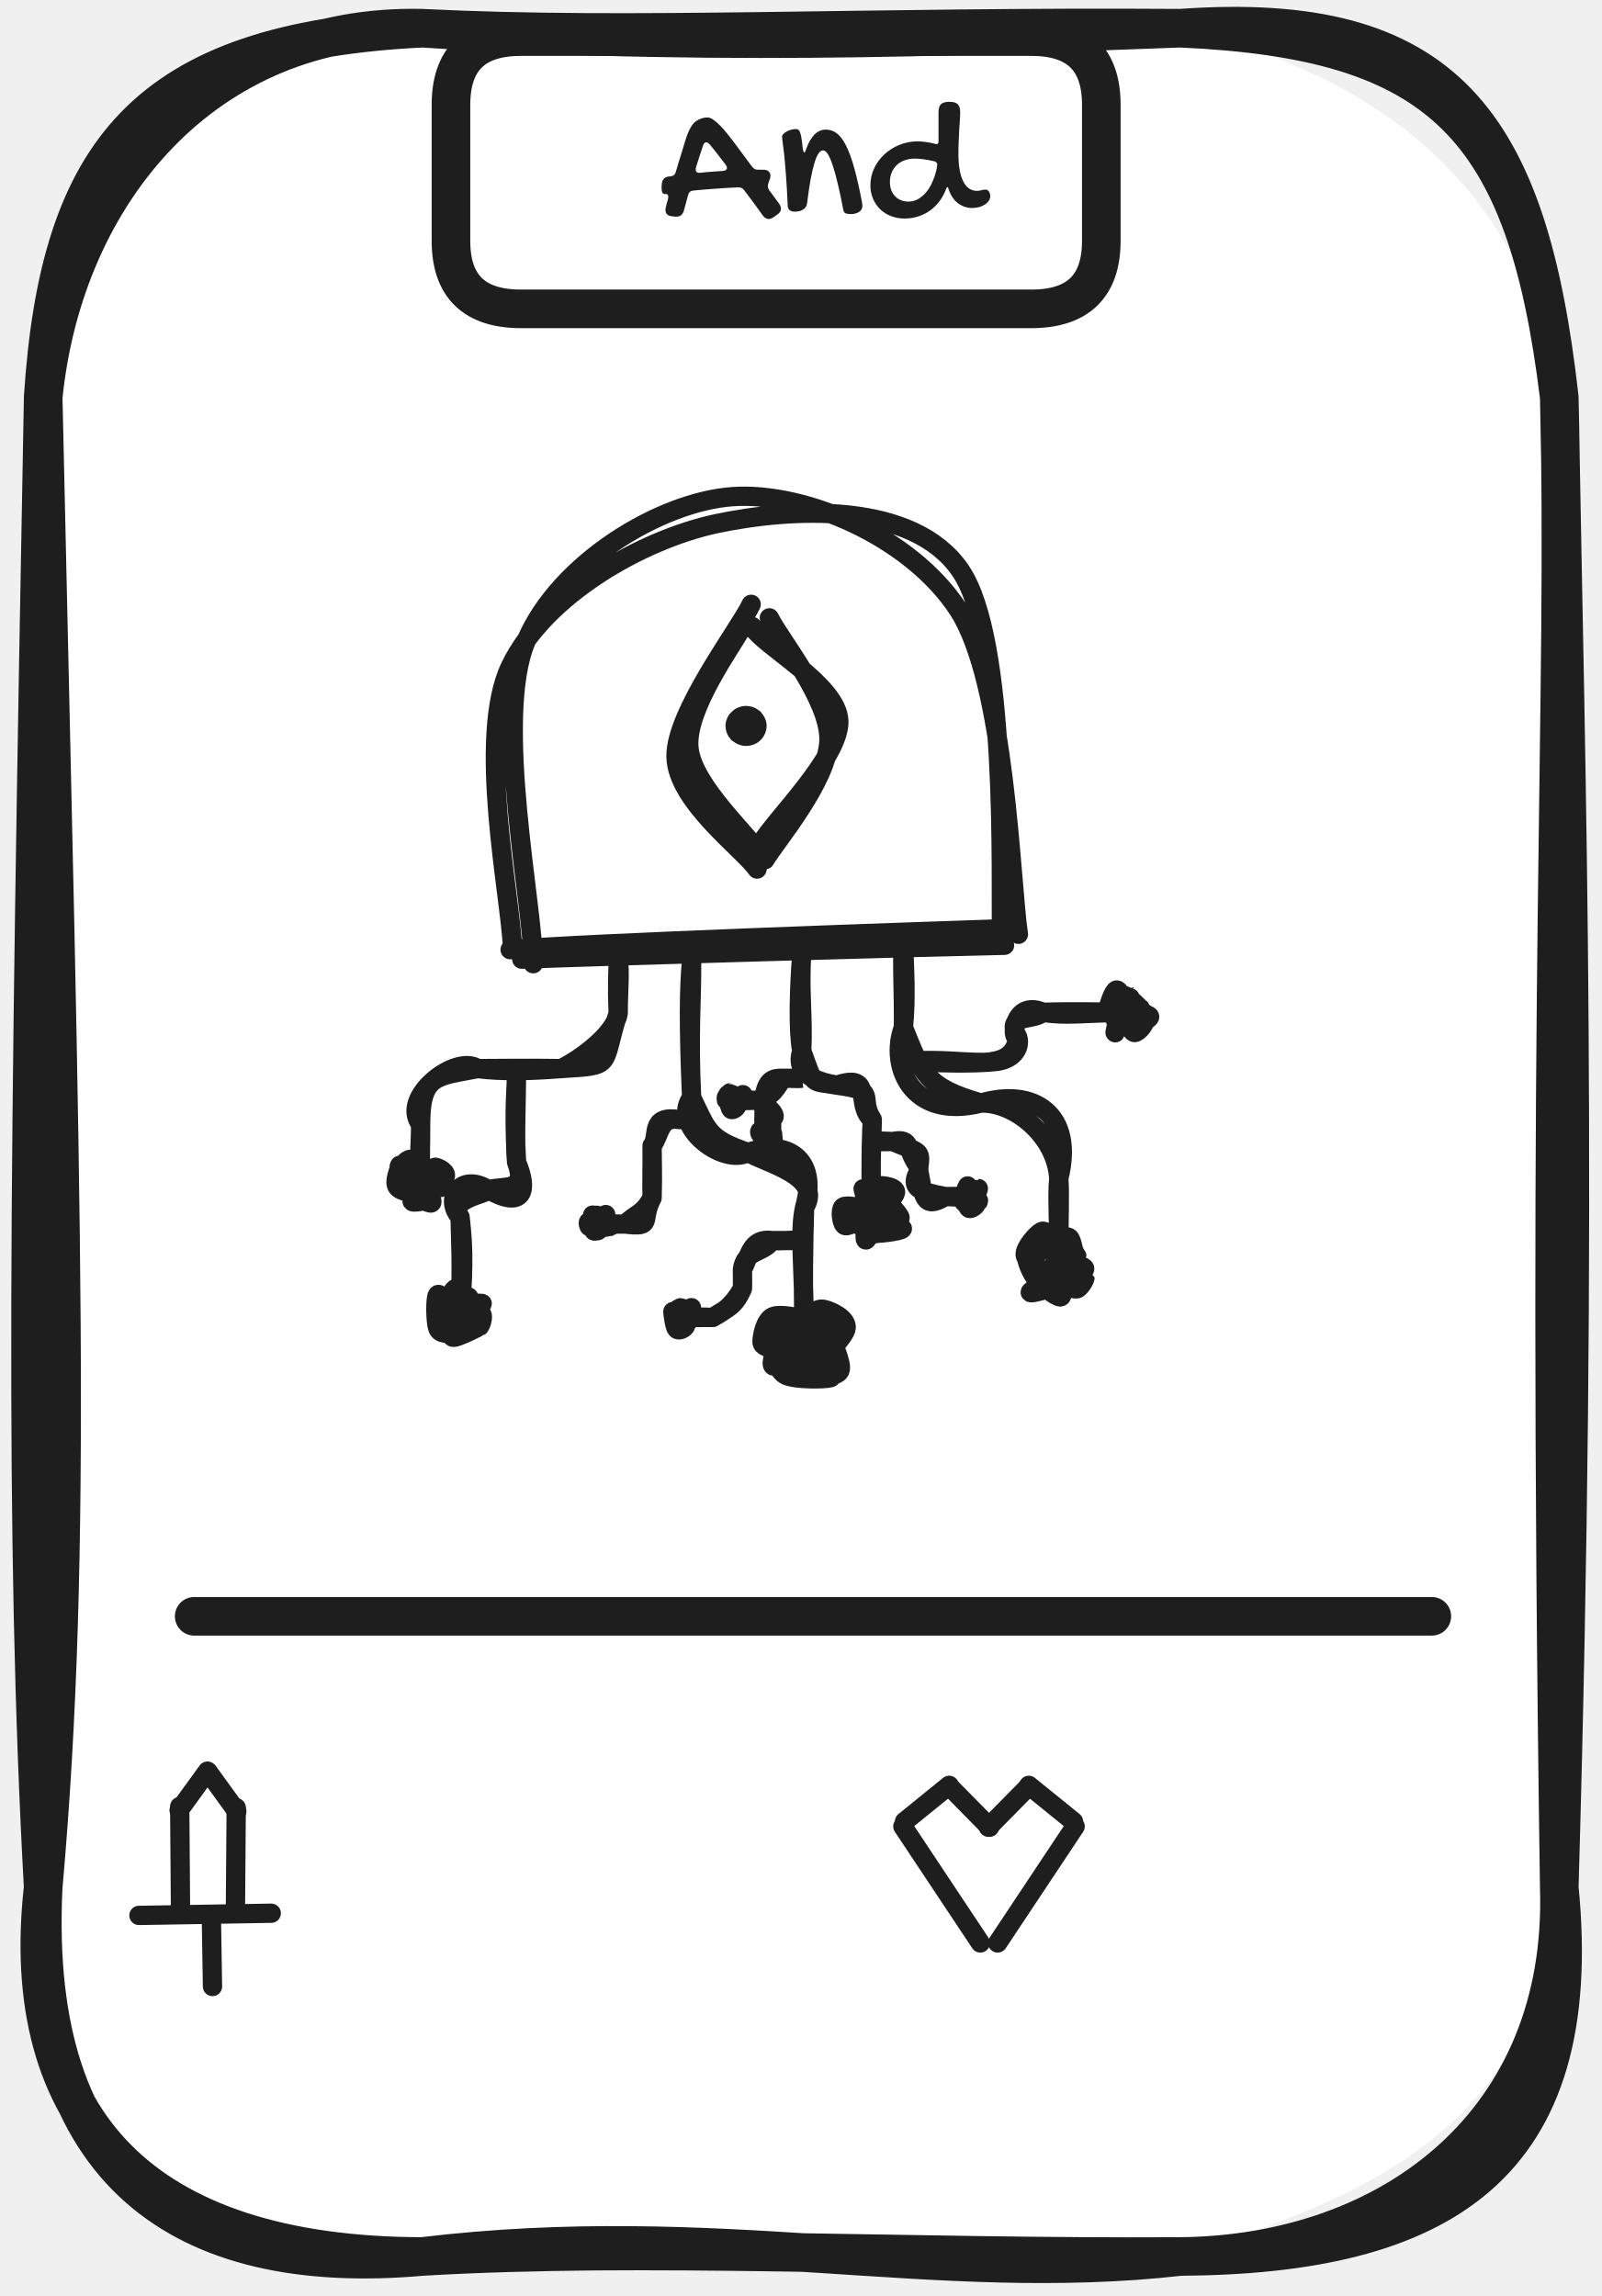
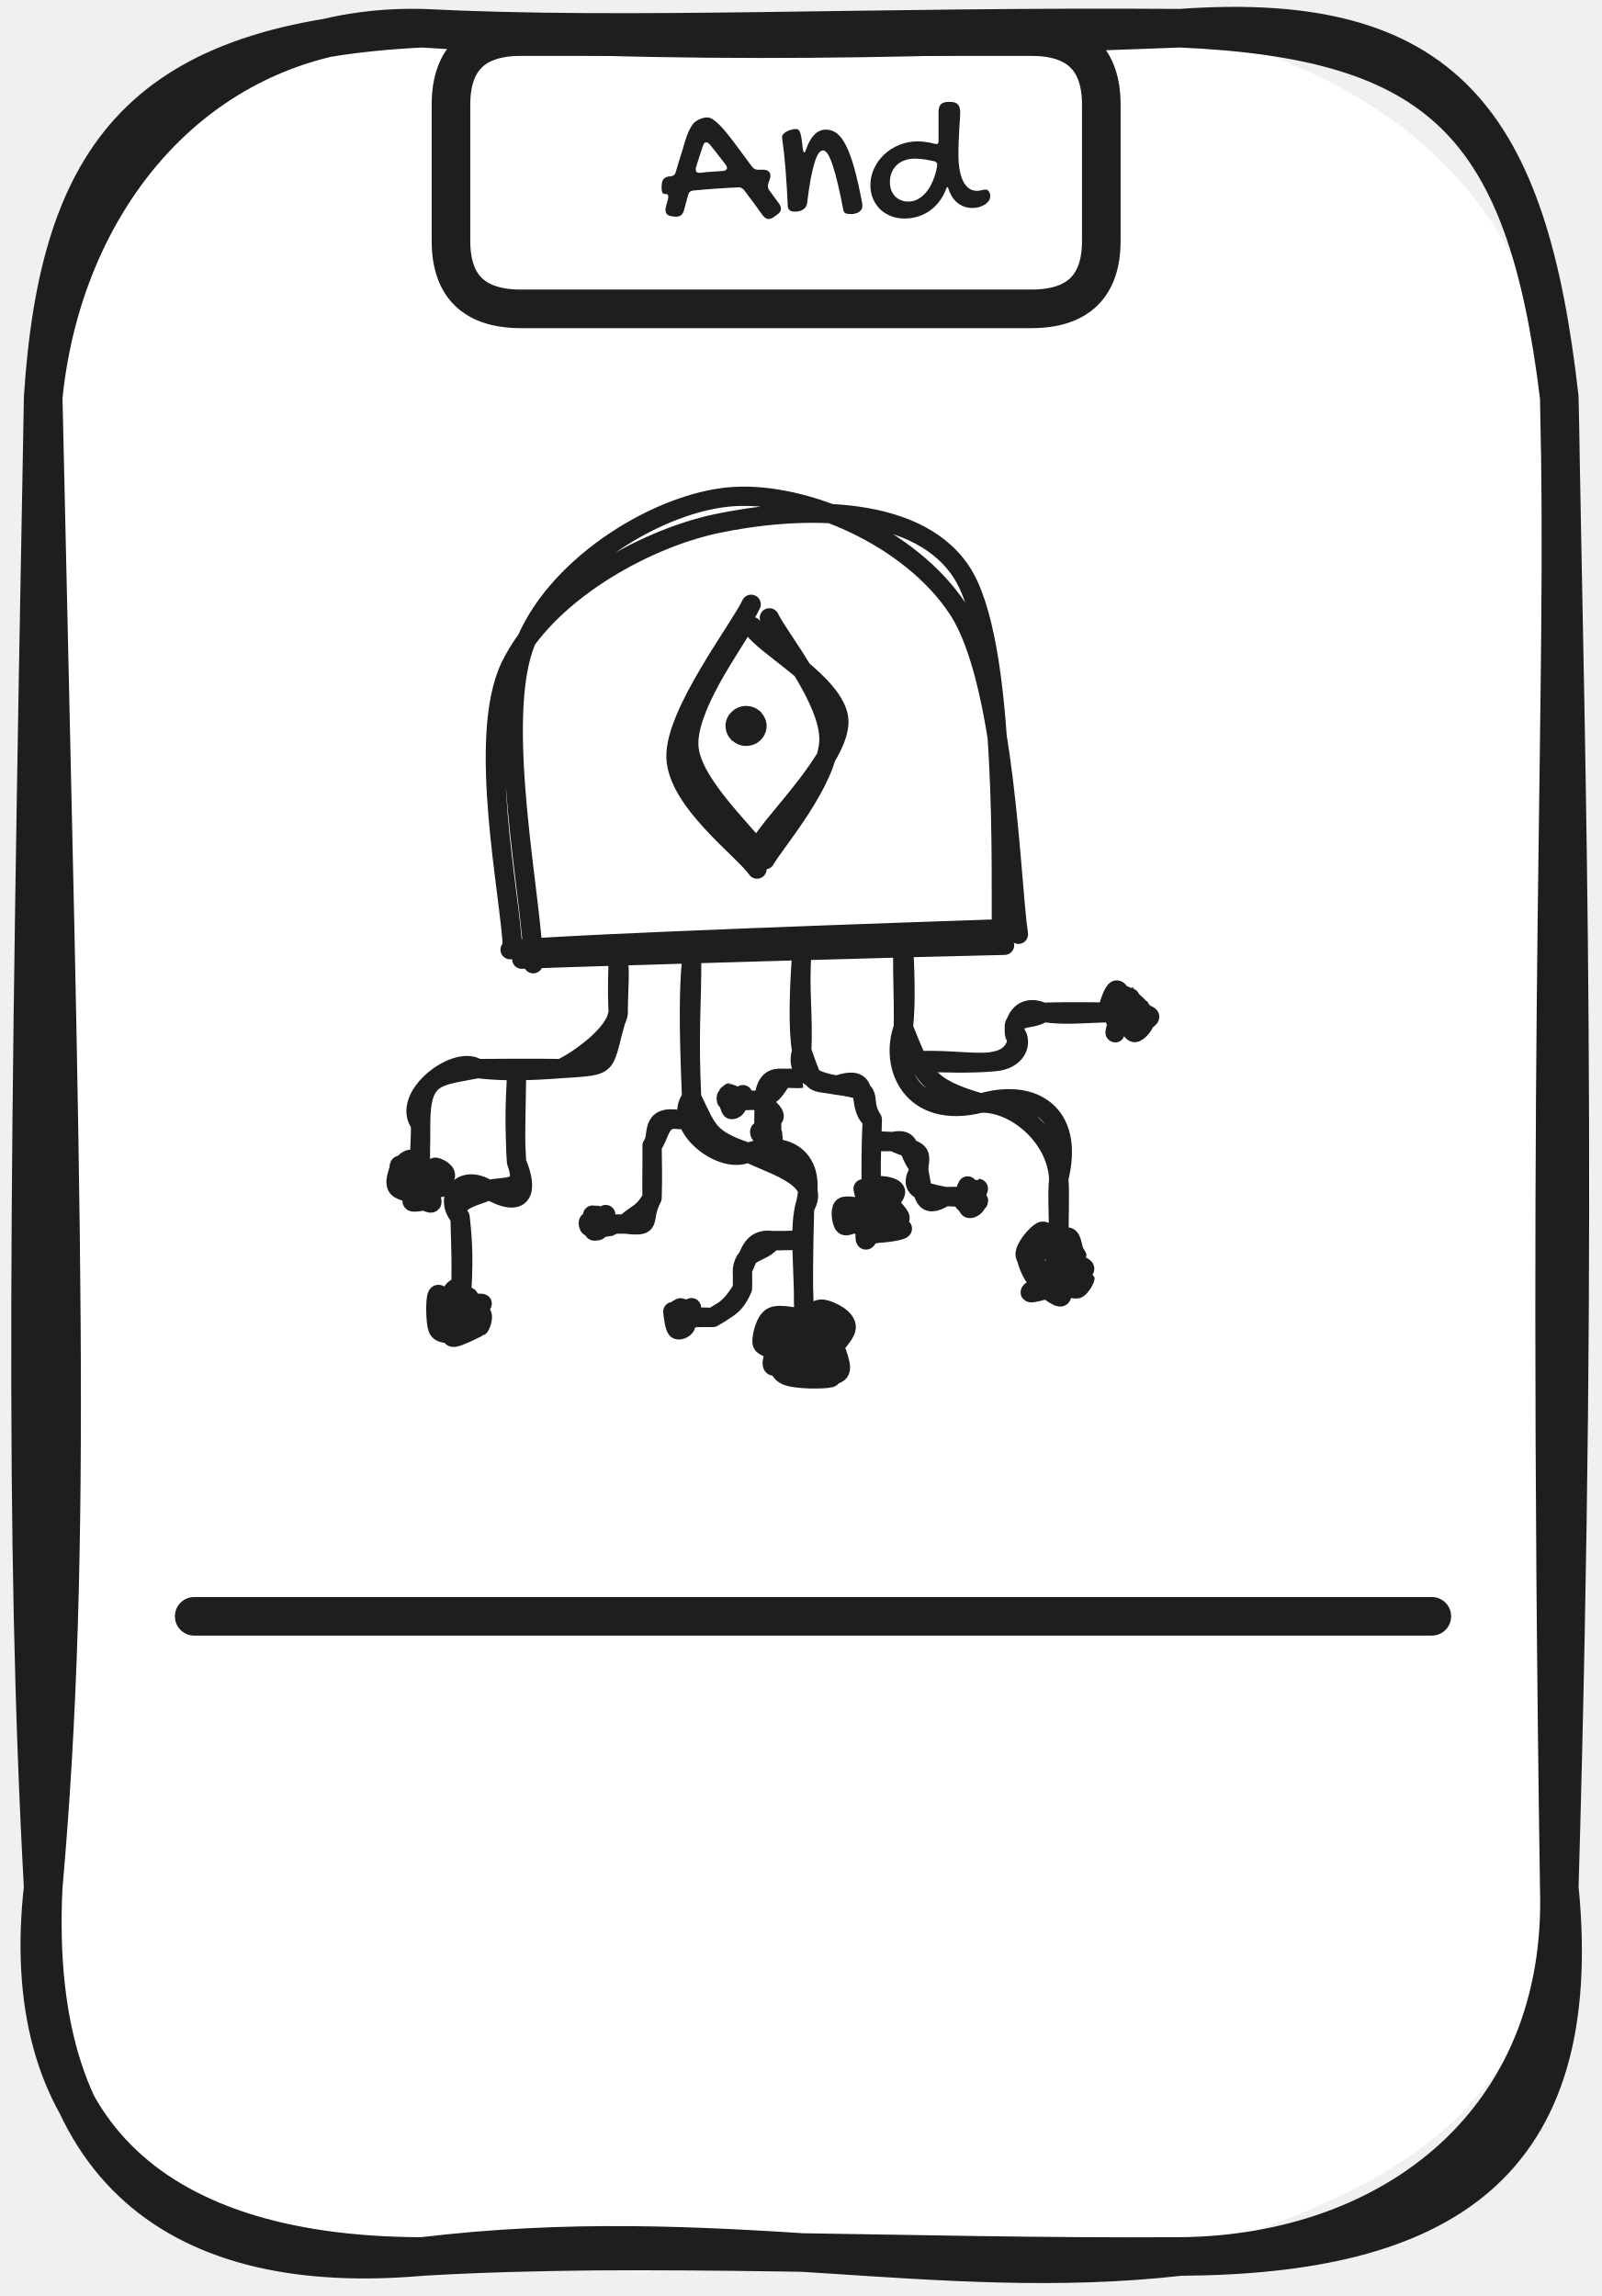
<svg xmlns="http://www.w3.org/2000/svg" width="83" height="119" viewBox="0 0 83 119" fill="none">
  <path d="M21.879 1.462C36.619 -1.341 44.864 4.938 61.16 1.462C72.866 4.265 79.147 10.838 80.8 20.592C83.241 49.334 82.55 79.772 80.8 97.822C79.527 110.314 71.184 113.695 61.16 116.952C48.539 116.384 28.549 118.932 21.879 116.952C12.02 117.644 2.754 113.003 2.238 97.822C5.846 70.652 -0.893 45.139 2.238 20.592C1.528 10.989 7.518 1.121 21.879 1.462Z" fill="white" />
  <path d="M21.879 1.462C38.262 2.532 53.07 1.737 61.16 1.462M21.879 1.462C32.73 2.012 44.835 1.349 61.16 1.462M21.879 1.462C7.557 2.163 3.065 7.826 2.238 20.592M21.879 1.462C10.697 1.197 3.308 9.929 2.238 20.592M61.16 1.462C74.879 0.477 79.196 6.311 80.8 20.592M61.16 1.462C74.646 2.059 79.079 6.453 80.8 20.592M80.8 20.592C81.189 36.275 80.1 50.632 80.8 97.822M80.8 20.592C81.15 40.688 81.841 61.722 80.8 97.822M80.8 97.822C82.239 112.35 74.607 116.867 61.16 116.952M80.8 97.822C81.189 109.944 72.147 116.848 61.16 116.952M61.16 116.952C48.432 118.392 37.173 115.115 21.879 116.952M61.16 116.952C46.818 117.038 33.43 116.271 21.879 116.952M21.879 116.952C7.275 116.924 0.896 109.802 2.238 97.822M21.879 116.952C9.501 118.051 1.519 112.7 2.238 97.822M2.238 97.822C3.804 80.113 3.181 63.209 2.238 20.592M2.238 97.822C1.246 79.81 1.49 60.831 2.238 20.592" stroke="#1E1E1E" stroke-width="2" stroke-linecap="round" />
  <path d="M10.063 83.772C20.748 83.772 63.51 83.772 74.196 83.772" stroke="#1E1E1E" stroke-width="2" stroke-linecap="round" />
-   <path d="M9.352 98.754C9.342 97.901 9.323 94.483 9.313 93.63" stroke="#1E1E1E" stroke-linecap="round" />
-   <path d="M9.282 93.822C9.525 93.481 10.507 92.137 10.75 91.796" stroke="#1E1E1E" stroke-linecap="round" />
-   <path d="M12.201 98.814C12.211 97.962 12.231 94.543 12.24 93.691" stroke="#1E1E1E" stroke-linecap="round" />
-   <path d="M12.271 93.883C12.028 93.542 11.046 92.197 10.803 91.856" stroke="#1E1E1E" stroke-linecap="round" />
-   <path d="M7.201 99.275C8.348 99.256 12.918 99.18 14.056 99.161" stroke="#1E1E1E" stroke-linecap="round" />
-   <path d="M10.953 99.361C10.962 99.957 11.001 102.363 11.011 102.959" stroke="#1E1E1E" stroke-linecap="round" />
-   <path d="M51.217 94.702C51.567 94.352 52.967 92.931 53.317 92.572" stroke="#1E1E1E" stroke-linecap="round" />
-   <path d="M53.312 92.533C53.701 92.846 55.238 94.096 55.627 94.409" stroke="#1E1E1E" stroke-linecap="round" />
-   <path d="M55.714 94.66C55.043 95.664 52.369 99.689 51.698 100.702" stroke="#1E1E1E" stroke-linecap="round" />
-   <path d="M51.282 94.702C50.932 94.352 49.532 92.931 49.182 92.572" stroke="#1E1E1E" stroke-linecap="round" />
-   <path d="M49.186 92.533C48.797 92.846 47.261 94.096 46.872 94.409" stroke="#1E1E1E" stroke-linecap="round" />
-   <path d="M46.785 94.66C47.456 95.664 50.13 99.689 50.801 100.702" stroke="#1E1E1E" stroke-linecap="round" />
  <path d="M26.995 1.897C33.879 1.897 40.763 1.897 53.442 1.897M26.995 1.897C36.261 1.897 45.537 1.897 53.442 1.897M26.995 1.897C24.574 1.897 23.369 3.072 23.369 5.43M53.442 1.897C55.853 1.897 57.069 3.072 57.069 5.43M57.069 5.43C57.069 7.097 57.069 8.773 57.069 12.485M57.069 5.43C57.069 8.224 57.069 11.017 57.069 12.485M57.069 12.485C57.069 14.834 55.853 16.008 53.442 16.008M53.442 16.008C46.811 16.008 40.18 16.008 26.995 16.008M53.442 16.008C45.712 16.008 37.973 16.008 26.995 16.008M26.995 16.008C24.574 16.008 23.369 14.834 23.369 12.485M23.369 12.485C23.369 10.515 23.369 8.546 23.369 5.43M23.369 12.485C23.369 9.71 23.369 6.945 23.369 5.43" stroke="#1E1E1E" stroke-width="2" stroke-linecap="round" />
  <path d="M34.449 10.057C34.394 10.057 34.351 10.029 34.322 9.974C34.296 9.919 34.283 9.84 34.283 9.74C34.283 9.723 34.283 9.705 34.283 9.686C34.283 9.663 34.286 9.621 34.293 9.559C34.303 9.325 34.418 9.188 34.639 9.149L34.752 9.139C34.827 9.129 34.885 9.106 34.928 9.071C34.97 9.032 35.001 8.978 35.02 8.909C35.076 8.724 35.131 8.537 35.186 8.348C35.242 8.159 35.3 7.972 35.362 7.786C35.395 7.682 35.427 7.572 35.46 7.454C35.496 7.334 35.533 7.215 35.572 7.098C35.614 6.981 35.662 6.865 35.714 6.751C35.769 6.637 35.831 6.533 35.899 6.439C35.929 6.4 35.969 6.359 36.021 6.317C36.073 6.274 36.132 6.237 36.197 6.204C36.266 6.169 36.337 6.141 36.412 6.121C36.49 6.099 36.567 6.087 36.642 6.087C36.739 6.087 36.835 6.118 36.93 6.18C37.056 6.268 37.182 6.374 37.306 6.497C37.429 6.621 37.568 6.779 37.721 6.971C37.874 7.163 38.051 7.396 38.253 7.669C38.455 7.939 38.697 8.267 38.98 8.651C39.023 8.7 39.067 8.737 39.112 8.763C39.161 8.786 39.218 8.797 39.283 8.797H39.561C39.675 8.797 39.763 8.825 39.825 8.88C39.89 8.932 39.923 9.006 39.923 9.1C39.923 9.119 39.921 9.142 39.918 9.168C39.918 9.194 39.913 9.22 39.903 9.246L39.81 9.52C39.804 9.546 39.799 9.569 39.796 9.588C39.792 9.608 39.791 9.627 39.791 9.647C39.791 9.715 39.814 9.785 39.859 9.857L40.382 10.57C40.44 10.658 40.47 10.741 40.47 10.819C40.47 10.936 40.403 11.038 40.269 11.126L40.084 11.258C40.038 11.287 39.994 11.31 39.952 11.326C39.913 11.343 39.872 11.351 39.83 11.351C39.771 11.351 39.716 11.333 39.664 11.297C39.615 11.265 39.568 11.219 39.522 11.161C39.366 10.939 39.208 10.721 39.049 10.506C38.892 10.291 38.733 10.078 38.57 9.867C38.495 9.762 38.396 9.71 38.272 9.71C37.875 9.727 37.481 9.749 37.091 9.779C36.703 9.805 36.314 9.837 35.924 9.876C35.784 9.889 35.696 9.964 35.66 10.101L35.44 10.907C35.382 11.121 35.252 11.229 35.05 11.229H34.972L34.82 11.209C34.709 11.2 34.625 11.165 34.566 11.107C34.511 11.048 34.483 10.972 34.483 10.877C34.483 10.858 34.485 10.837 34.488 10.814C34.491 10.791 34.496 10.767 34.503 10.741C34.519 10.675 34.535 10.609 34.552 10.54C34.571 10.472 34.591 10.405 34.61 10.34C34.617 10.314 34.622 10.291 34.625 10.272C34.628 10.249 34.63 10.228 34.63 10.208C34.63 10.107 34.591 10.057 34.513 10.057H34.449ZM36.773 7.479C36.741 7.45 36.712 7.425 36.685 7.406C36.659 7.386 36.632 7.376 36.602 7.376C36.521 7.376 36.464 7.433 36.431 7.547C36.366 7.739 36.303 7.93 36.241 8.118C36.182 8.304 36.122 8.494 36.06 8.69C36.054 8.706 36.051 8.721 36.051 8.734C36.051 8.747 36.051 8.761 36.051 8.778C36.051 8.898 36.114 8.958 36.241 8.958H36.29C36.485 8.932 36.681 8.913 36.876 8.9C37.071 8.883 37.267 8.87 37.462 8.861C37.527 8.854 37.577 8.838 37.613 8.812C37.652 8.783 37.672 8.745 37.672 8.7C37.672 8.657 37.652 8.607 37.613 8.548C37.476 8.366 37.338 8.187 37.198 8.011C37.061 7.832 36.92 7.655 36.773 7.479ZM40.528 7.088C40.528 7.039 40.549 6.992 40.592 6.947C40.634 6.898 40.689 6.855 40.758 6.82C40.826 6.781 40.903 6.75 40.987 6.727C41.075 6.701 41.163 6.688 41.251 6.688C41.3 6.688 41.34 6.701 41.373 6.727C41.409 6.753 41.44 6.803 41.466 6.878C41.492 6.95 41.514 7.052 41.534 7.186C41.557 7.316 41.578 7.487 41.597 7.699C41.611 7.764 41.622 7.814 41.632 7.85C41.645 7.882 41.661 7.899 41.681 7.899C41.71 7.899 41.739 7.848 41.768 7.747C42.006 7.061 42.349 6.717 42.799 6.717C43.007 6.717 43.196 6.782 43.365 6.912C43.538 7.043 43.697 7.256 43.844 7.552C43.993 7.845 44.135 8.232 44.268 8.714C44.402 9.193 44.535 9.784 44.669 10.487C44.675 10.522 44.68 10.555 44.684 10.584C44.687 10.614 44.688 10.641 44.688 10.667C44.688 10.742 44.67 10.807 44.635 10.863C44.602 10.915 44.558 10.959 44.503 10.994C44.447 11.027 44.386 11.051 44.317 11.068C44.249 11.087 44.181 11.097 44.112 11.097C43.975 11.097 43.876 11.082 43.814 11.053C43.756 11.024 43.718 10.968 43.702 10.887C43.608 10.392 43.515 9.953 43.424 9.569C43.336 9.185 43.248 8.862 43.16 8.602C43.075 8.338 42.991 8.138 42.906 8.001C42.822 7.865 42.737 7.796 42.652 7.796C42.568 7.796 42.488 7.85 42.413 7.957C42.341 8.062 42.271 8.226 42.203 8.45C42.135 8.675 42.068 8.96 42.003 9.305C41.941 9.65 41.881 10.062 41.822 10.54C41.806 10.671 41.741 10.775 41.627 10.853C41.513 10.931 41.368 10.97 41.192 10.97C41.075 10.97 40.986 10.946 40.924 10.897C40.862 10.848 40.828 10.781 40.821 10.697C40.792 10.02 40.759 9.463 40.724 9.027C40.691 8.587 40.66 8.236 40.631 7.972C40.601 7.705 40.577 7.506 40.557 7.376C40.538 7.246 40.528 7.15 40.528 7.088ZM48.468 7.459C48.481 7.466 48.5 7.469 48.526 7.469C48.598 7.469 48.634 7.422 48.634 7.327V5.809C48.634 5.617 48.676 5.48 48.761 5.399C48.849 5.317 48.993 5.277 49.195 5.277C49.4 5.277 49.545 5.319 49.63 5.404C49.714 5.488 49.757 5.633 49.757 5.838C49.757 5.916 49.752 6.032 49.742 6.185C49.732 6.335 49.721 6.506 49.708 6.698C49.698 6.89 49.688 7.096 49.679 7.318C49.669 7.536 49.664 7.752 49.664 7.967C49.664 8.299 49.687 8.586 49.732 8.826C49.778 9.067 49.843 9.268 49.928 9.427C50.012 9.583 50.113 9.7 50.23 9.779C50.347 9.854 50.479 9.891 50.626 9.891C50.707 9.891 50.781 9.881 50.846 9.862C50.914 9.839 50.994 9.827 51.085 9.827C51.15 9.827 51.204 9.862 51.246 9.93C51.291 9.995 51.314 10.075 51.314 10.169C51.314 10.254 51.288 10.334 51.236 10.409C51.187 10.483 51.119 10.549 51.031 10.604C50.947 10.659 50.847 10.703 50.733 10.736C50.619 10.765 50.501 10.78 50.377 10.78C50.11 10.78 49.866 10.698 49.644 10.536C49.423 10.369 49.257 10.117 49.146 9.779C49.137 9.727 49.12 9.7 49.097 9.7C49.072 9.7 49.05 9.727 49.034 9.779C48.946 10.016 48.831 10.231 48.687 10.423C48.547 10.612 48.383 10.775 48.194 10.911C48.009 11.045 47.804 11.147 47.579 11.219C47.358 11.291 47.123 11.326 46.876 11.326C46.615 11.326 46.376 11.283 46.158 11.195C45.943 11.11 45.758 10.991 45.601 10.838C45.445 10.682 45.323 10.5 45.235 10.291C45.147 10.08 45.103 9.852 45.103 9.608C45.103 9.295 45.169 9.001 45.299 8.724C45.429 8.447 45.605 8.206 45.826 8.001C46.051 7.793 46.311 7.629 46.607 7.508C46.904 7.388 47.219 7.327 47.555 7.327C47.691 7.327 47.836 7.339 47.989 7.362C48.142 7.381 48.302 7.414 48.468 7.459ZM47.066 10.448C47.252 10.448 47.416 10.407 47.559 10.325C47.706 10.244 47.834 10.142 47.945 10.018C48.059 9.891 48.155 9.753 48.233 9.603C48.311 9.45 48.375 9.302 48.424 9.159C48.472 9.015 48.508 8.887 48.531 8.773C48.554 8.659 48.565 8.577 48.565 8.529C48.565 8.493 48.556 8.462 48.536 8.436C48.517 8.407 48.487 8.384 48.448 8.367C48.36 8.345 48.269 8.325 48.175 8.309C48.08 8.289 47.987 8.273 47.896 8.26C47.805 8.247 47.717 8.237 47.633 8.231C47.551 8.224 47.476 8.221 47.408 8.221C47.213 8.221 47.035 8.25 46.876 8.309C46.716 8.367 46.58 8.45 46.466 8.558C46.355 8.665 46.269 8.794 46.207 8.944C46.145 9.09 46.114 9.251 46.114 9.427C46.114 9.583 46.137 9.725 46.182 9.852C46.231 9.976 46.296 10.081 46.378 10.169C46.462 10.257 46.563 10.325 46.681 10.374C46.798 10.423 46.926 10.448 47.066 10.448Z" fill="#1E1E1E" />
  <path d="M27.63 49.949C27.669 47.117 25.549 37.239 27.27 33.205C28.991 29.171 34.222 26.008 37.946 25.742C41.68 25.468 47.183 27.807 49.653 31.586C52.122 35.364 52.365 45.715 52.773 48.424M26.56 49.172C26.463 46.454 24.684 38.215 26.444 34.55C28.203 30.875 33.221 27.977 37.11 27.144C40.999 26.32 47.309 25.96 49.769 29.569C52.239 33.177 51.84 45.384 51.898 48.793" stroke="#1E1E1E" stroke-linecap="round" />
  <path d="M27.037 49.713C31.169 49.552 47.883 49.078 52.054 48.993M26.434 49.22C30.459 48.87 47.387 48.292 51.587 48.15" stroke="#1E1E1E" stroke-linecap="round" />
  <path d="M46.813 53.25C46.969 51.792 46.872 50.135 46.813 48.761C46.726 50.011 46.842 51.479 46.813 53.25ZM46.813 53.25C46.065 55.258 47.241 58.08 50.839 57.171M46.813 53.25C47.776 55.656 47.99 56.356 50.839 57.171M50.839 57.171C52.598 57.124 54.747 58.895 54.864 61.092M50.839 57.171C53.532 56.375 55.71 57.711 54.864 61.092M54.864 61.092C54.932 61.849 54.864 62.825 54.864 65.581C54.883 63.09 54.767 62.02 54.864 61.092Z" stroke="#1E1E1E" stroke-linecap="round" />
  <path d="M54.913 64.425C55.253 64.472 55.506 64.785 55.661 64.918C55.807 65.05 55.7 65.117 55.817 65.23C55.943 65.344 56.4 65.42 56.371 65.618C56.352 65.817 55.982 66.168 55.652 66.414C55.331 66.651 54.699 67.105 54.397 67.058C54.086 67.001 53.931 66.31 53.814 66.101C53.697 65.893 53.619 65.95 53.697 65.789C53.785 65.628 54.154 65.382 54.31 65.135C54.475 64.889 54.621 64.472 54.66 64.311C54.699 64.15 54.465 64.217 54.543 64.169M55.36 63.952C55.622 64.037 56.215 64.7 56.293 65.003C56.361 65.306 55.729 65.543 55.807 65.751C55.875 65.959 56.702 65.978 56.721 66.234C56.74 66.49 56.342 67.2 55.924 67.285C55.506 67.38 54.699 67.049 54.232 66.774C53.765 66.499 53.114 65.865 53.114 65.628C53.104 65.391 53.969 65.401 54.183 65.334C54.407 65.259 54.358 65.439 54.417 65.202C54.475 64.956 54.436 63.933 54.543 63.895C54.66 63.857 55.029 64.861 55.088 64.965" fill="#1E1E1E" />
  <path d="M54.796 64.435C54.971 64.274 55.253 63.999 55.418 64.16C55.583 64.311 55.651 65.097 55.778 65.372C55.904 65.656 56.303 65.647 56.186 65.808C56.07 65.969 55.282 66.092 55.068 66.329C54.864 66.565 55.165 67.238 54.932 67.219C54.689 67.2 53.931 66.594 53.639 66.215C53.347 65.836 53.143 65.164 53.162 64.946C53.182 64.728 53.435 65.041 53.775 64.918C54.105 64.794 55 64.274 55.175 64.217C55.34 64.16 54.806 64.491 54.796 64.577M55.301 64.113C55.428 64.16 55.117 64.463 55.253 64.776C55.389 65.088 56.011 65.77 56.108 65.969C56.215 66.168 55.934 65.884 55.836 65.95C55.749 66.016 55.972 66.187 55.564 66.367C55.165 66.537 53.639 67.039 53.415 67.001C53.192 66.963 54.281 66.471 54.232 66.139C54.193 65.817 53.172 65.439 53.123 65.05C53.085 64.662 53.726 63.952 53.969 63.828C54.222 63.705 54.495 64.274 54.601 64.311C54.718 64.349 54.533 63.971 54.66 64.056" stroke="#1E1E1E" stroke-linecap="round" />
  <path d="M32.035 52.505C32.035 51.302 32.142 50.563 32.035 49.616C32.035 50.355 31.967 50.999 32.035 52.505ZM32.035 52.505C31.131 55.336 31.879 55.204 29.069 55.384M32.035 52.505C31.879 53.613 29.945 54.986 29.069 55.384M29.069 55.384C27.465 55.507 26.065 55.545 24.752 55.384M29.069 55.384C27.387 55.355 25.569 55.384 24.752 55.384M24.752 55.384C22.662 55.8 21.797 55.658 21.797 58.272M24.752 55.384C23.634 54.617 20.708 56.871 21.797 58.272M21.797 58.272C21.797 59.342 21.67 60.422 21.797 61.161C21.758 60.072 21.806 59.172 21.797 58.272Z" stroke="#1E1E1E" stroke-linecap="round" />
  <path d="M21.816 60.839C21.874 60.801 21.758 60.64 21.923 60.593C22.088 60.536 22.691 60.422 22.817 60.517C22.934 60.621 22.808 60.914 22.662 61.17C22.516 61.426 22.108 61.985 21.933 62.06C21.748 62.136 21.699 61.653 21.602 61.625C21.505 61.587 21.359 61.871 21.34 61.852C21.31 61.833 21.495 61.719 21.466 61.521C21.437 61.322 21.155 60.858 21.155 60.649C21.165 60.431 21.32 60.356 21.476 60.242C21.641 60.129 22.098 59.863 22.117 59.977M22.351 60.858C22.351 60.971 21.738 60.971 21.884 61.009C22.02 61.038 23.022 60.867 23.216 61.038C23.401 61.208 23.255 61.88 23.031 62.004C22.808 62.136 22.215 61.937 21.874 61.814C21.524 61.682 20.97 61.293 20.96 61.236C20.951 61.189 21.719 61.435 21.806 61.502C21.894 61.568 21.631 61.871 21.495 61.653C21.359 61.445 20.912 60.327 21.009 60.223C21.096 60.119 21.894 60.99 22.04 61.038C22.185 61.085 21.826 60.564 21.864 60.507" fill="#1E1E1E" />
  <path d="M21.719 60.005C21.816 60.024 21.865 60.64 22.03 60.772C22.195 60.914 22.71 60.763 22.72 60.839C22.72 60.914 22.127 61 22.059 61.246C22.001 61.502 22.487 62.259 22.36 62.344C22.224 62.42 21.544 61.985 21.262 61.748C20.989 61.511 20.737 61.019 20.669 60.924C20.601 60.82 20.707 61.227 20.883 61.142C21.067 61.056 21.583 60.479 21.748 60.403C21.923 60.327 21.806 60.621 21.894 60.678C21.981 60.744 22.195 60.801 22.292 60.782M21.096 60.346C21.223 60.422 21.962 60.839 22.205 60.867C22.458 60.895 22.438 60.469 22.574 60.498C22.72 60.526 23.235 60.754 23.041 61.047C22.837 61.331 21.505 62.06 21.369 62.231C21.223 62.411 22.322 62.202 22.195 62.089C22.069 61.975 20.853 61.824 20.61 61.549C20.367 61.274 20.707 60.602 20.717 60.441C20.737 60.28 20.62 60.621 20.707 60.555C20.805 60.498 21.058 60.062 21.281 60.09C21.495 60.128 21.971 60.574 22.02 60.754" stroke="#1E1E1E" stroke-linecap="round" />
  <path d="M35.839 56.881C35.674 53.471 35.859 51.871 35.839 49.759C35.703 51.208 35.674 53.055 35.839 56.881ZM35.839 56.881C36.675 58.604 36.675 59.021 38.766 59.731M35.839 56.881C34.741 58.386 37.502 60.451 38.766 59.731M38.766 59.731C40.72 59.04 42.431 60.015 41.693 62.582M38.766 59.731C39.631 60.261 42.704 60.981 41.693 62.582M41.693 62.582C41.391 63.955 41.683 65.631 41.693 69.713C41.586 66.171 41.644 64.608 41.693 62.582Z" stroke="#1E1E1E" stroke-linecap="round" />
  <path d="M41.498 68.15C41.858 68.008 42.762 67.923 43.093 68.103C43.423 68.283 43.52 68.785 43.472 69.239C43.433 69.684 43.073 70.537 42.85 70.83C42.626 71.124 42.422 70.887 42.15 70.991C41.877 71.096 41.45 71.465 41.206 71.446C40.963 71.418 40.876 71.19 40.681 70.84C40.477 70.489 40.059 69.779 40.03 69.344C39.991 68.908 40.098 68.52 40.468 68.245C40.847 67.961 42.033 67.601 42.257 67.658C42.47 67.715 41.897 68.406 41.79 68.576M41.138 68.567C41.469 68.444 42.811 68.226 43.258 68.425C43.696 68.624 43.841 69.448 43.783 69.76C43.734 70.073 43.278 70.186 42.947 70.309C42.616 70.433 41.955 70.357 41.8 70.499C41.634 70.65 42.13 71.076 41.975 71.2C41.819 71.323 41.216 71.579 40.856 71.247C40.506 70.916 39.836 69.561 39.826 69.23C39.816 68.889 40.506 69.419 40.818 69.239C41.119 69.069 41.44 68.34 41.644 68.179C41.848 68.027 42.072 68.406 42.023 68.321" fill="#1E1E1E" />
  <path d="M41.43 68.16C41.829 68.169 42.723 68.018 42.986 68.179C43.248 68.34 42.937 68.633 43.025 69.116C43.112 69.59 43.686 70.698 43.52 71.048C43.355 71.399 42.519 71.275 42.033 71.228C41.556 71.181 40.973 70.83 40.642 70.745C40.302 70.65 40.059 70.953 40.02 70.707C39.981 70.451 40.312 69.58 40.409 69.23C40.516 68.889 40.331 68.775 40.623 68.643C40.915 68.51 41.848 68.501 42.159 68.434C42.461 68.359 42.49 68.226 42.441 68.216M41.488 68.377C41.936 68.254 42.266 67.79 42.665 67.857C43.054 67.932 43.88 68.321 43.851 68.813C43.812 69.296 42.607 70.338 42.47 70.773C42.334 71.2 43.316 71.323 43.034 71.408C42.743 71.493 41.236 71.512 40.74 71.285C40.244 71.058 40.244 70.338 40.04 70.044C39.826 69.751 39.486 69.836 39.486 69.533C39.486 69.23 39.651 68.425 40.04 68.245C40.429 68.055 41.586 68.34 41.809 68.434C42.023 68.52 41.459 68.908 41.343 68.794" stroke="#1E1E1E" stroke-linecap="round" />
  <path d="M41.546 54.465C41.342 53.413 41.41 51.216 41.546 49.474C41.41 51.226 41.633 52.713 41.546 54.465ZM41.546 54.465C41.41 54.938 41.196 55.895 43.374 56.245M41.546 54.465C42.226 56.368 42.003 55.989 43.374 56.245M43.374 56.245C45.338 55.573 44.258 57.296 45.202 58.026M43.374 56.245C45.61 56.539 44.434 56.823 45.202 58.026M45.202 58.026C45.182 59.153 45.075 60.706 45.202 63.016C45.133 61.586 45.114 59.692 45.202 58.026Z" stroke="#1E1E1E" stroke-linecap="round" />
  <path d="M45.707 61.643C45.989 61.624 46.116 61.861 46.174 62.136C46.223 62.41 46.048 63.073 46.009 63.282C45.97 63.49 46.028 63.234 45.941 63.386C45.853 63.547 45.639 64.068 45.493 64.21C45.357 64.352 45.328 64.38 45.105 64.229C44.881 64.077 44.346 63.603 44.161 63.31C43.986 63.016 43.86 62.742 44.025 62.477C44.181 62.211 44.91 61.709 45.134 61.719C45.357 61.728 45.318 62.401 45.357 62.533C45.386 62.666 45.357 62.495 45.338 62.505M46.028 62.136C46.378 62.164 46.505 62.77 46.495 62.903C46.485 63.045 46.154 62.941 45.96 62.95C45.775 62.96 45.338 62.808 45.357 62.96C45.367 63.102 46.077 63.613 46.048 63.859C46.018 64.096 45.532 64.56 45.192 64.409C44.852 64.266 44.132 63.139 44.025 62.96C43.918 62.78 44.424 63.462 44.56 63.348C44.696 63.225 44.609 62.458 44.832 62.278C45.056 62.098 45.834 62.391 45.892 62.259C45.96 62.117 45.192 61.539 45.221 61.463" fill="#1E1E1E" />
  <path d="M45.124 61.691C45.338 61.558 45.133 61.482 45.377 61.709C45.629 61.937 46.505 62.799 46.621 63.054C46.738 63.31 46.291 63.196 46.086 63.253C45.873 63.3 45.581 63.206 45.377 63.376C45.182 63.547 44.978 64.229 44.881 64.266C44.774 64.304 44.891 63.755 44.764 63.594C44.628 63.443 44.084 63.452 44.064 63.319C44.045 63.177 44.414 62.96 44.647 62.761C44.881 62.562 45.416 62.24 45.484 62.136C45.542 62.041 45.133 62.221 45.036 62.145M45.202 61.52C45.513 61.369 46.359 61.482 46.407 61.757C46.456 62.032 45.445 62.855 45.503 63.177C45.561 63.499 46.835 63.566 46.757 63.689C46.689 63.812 45.425 63.973 45.066 63.916C44.696 63.859 44.793 63.414 44.579 63.338C44.356 63.272 43.899 63.632 43.753 63.499C43.607 63.367 43.52 62.713 43.685 62.562C43.86 62.42 44.56 62.609 44.774 62.628C44.988 62.657 44.968 62.903 44.959 62.732C44.949 62.562 44.735 61.643 44.725 61.615" stroke="#1E1E1E" stroke-linecap="round" />
  <path d="M35.181 58.025C35.657 57.987 36.075 58.025 36.571 58.025C36.26 58.025 35.91 58.016 35.181 58.025ZM35.181 58.025C33.615 57.788 34.189 58.887 33.79 59.379M35.181 58.025C34.15 57.855 34.218 58.849 33.79 59.379M33.79 59.379C33.8 60.411 33.771 61.321 33.79 62.088M33.79 59.379C33.79 60.146 33.829 60.951 33.79 62.088M33.79 62.088C33.158 63.29 33.916 63.612 32.4 63.442M33.79 62.088C33.275 62.978 33.032 62.836 32.4 63.442M32.4 63.442C32.069 63.451 31.807 63.423 31.009 63.442C31.301 63.442 31.836 63.451 32.4 63.442Z" stroke="#1E1E1E" stroke-linecap="round" />
  <path d="M31.107 63.082C31.087 63.148 30.971 63.432 30.98 63.451C30.99 63.48 31.126 63.177 31.175 63.215C31.223 63.252 31.243 63.565 31.272 63.679C31.311 63.783 31.437 63.878 31.379 63.868C31.311 63.849 31.019 63.679 30.912 63.612C30.795 63.537 30.669 63.499 30.698 63.423C30.727 63.347 31.077 63.101 31.097 63.129C31.116 63.158 30.844 63.546 30.815 63.612C30.776 63.688 30.883 63.546 30.893 63.537C30.902 63.527 30.815 63.631 30.863 63.565M31.369 63.631C31.301 63.612 31.058 63.404 30.961 63.29C30.854 63.186 30.65 62.95 30.757 62.978C30.854 63.006 31.486 63.3 31.583 63.461C31.69 63.622 31.515 63.991 31.379 63.963C31.243 63.944 30.844 63.328 30.786 63.319C30.737 63.319 31.048 63.916 31.077 63.944C31.097 63.963 30.912 63.546 30.951 63.461C30.98 63.385 31.272 63.537 31.262 63.442C31.262 63.347 30.893 62.94 30.932 62.874C30.961 62.807 31.554 63.006 31.486 63.035" fill="#1E1E1E" />
  <path d="M30.805 62.987C30.883 63.073 31.379 63.527 31.437 63.593C31.486 63.66 31.204 63.432 31.116 63.376C31.029 63.309 30.941 63.148 30.912 63.215C30.883 63.281 30.902 63.736 30.941 63.783C30.99 63.84 31.184 63.565 31.165 63.546C31.136 63.537 30.815 63.679 30.786 63.698C30.756 63.717 30.941 63.698 31.009 63.641C31.087 63.584 31.213 63.423 31.213 63.376C31.213 63.319 31.048 63.395 31 63.338C30.961 63.272 30.922 62.997 30.922 62.987M31.388 62.95C31.349 63.044 30.62 63.451 30.659 63.556C30.698 63.65 31.593 63.556 31.622 63.556C31.641 63.546 30.941 63.584 30.815 63.527C30.688 63.461 30.902 63.196 30.863 63.205C30.825 63.215 30.62 63.565 30.562 63.584C30.504 63.603 30.445 63.309 30.523 63.319C30.601 63.328 30.97 63.565 31 63.641C31.038 63.717 30.805 63.878 30.756 63.773C30.708 63.66 30.698 63.016 30.708 62.978C30.718 62.94 30.727 63.47 30.805 63.546" stroke="#1E1E1E" stroke-linecap="round" />
  <path d="M26.767 60.232C26.583 57.135 26.816 56.084 26.767 55.175C26.767 57.088 26.66 59.133 26.767 60.232ZM26.767 60.232C27.36 61.804 26.145 61.434 25.309 61.662M26.767 60.232C27.409 61.737 27.108 62.684 25.309 61.662M25.309 61.662C25.212 61.917 23.17 62.116 23.841 63.082M25.309 61.662C23.889 60.753 22.975 62.116 23.841 63.082M23.841 63.082C23.957 64.171 24.084 65.26 23.841 68.139C23.957 65.403 23.86 64.313 23.841 63.082Z" stroke="#1E1E1E" stroke-linecap="round" />
  <path d="M23.423 67.467C23.578 67.42 24.016 66.956 24.259 67.05C24.502 67.135 24.716 67.732 24.871 68.026C25.027 68.319 25.29 68.67 25.192 68.821C25.085 68.973 24.57 68.916 24.278 68.925C23.996 68.944 23.598 68.992 23.481 68.897C23.355 68.793 23.656 68.376 23.539 68.338C23.423 68.291 22.878 68.698 22.781 68.641C22.674 68.585 22.8 68.149 22.917 67.988C23.024 67.827 23.267 67.836 23.462 67.675C23.646 67.514 23.967 67.022 24.064 67.031M23.607 67.192C23.598 66.984 23.51 66.671 23.821 66.795C24.123 66.908 25.202 67.505 25.416 67.903C25.63 68.291 25.367 69.049 25.114 69.172C24.871 69.285 24.123 68.528 23.909 68.603C23.695 68.679 23.948 69.626 23.821 69.636C23.705 69.645 23.238 68.916 23.18 68.67C23.112 68.424 23.471 68.471 23.462 68.168C23.452 67.855 22.937 67.041 23.121 66.823C23.296 66.615 24.551 66.87 24.56 66.87C24.57 66.88 23.296 66.681 23.151 66.87" fill="#1E1E1E" />
  <path d="M24.133 67.666C24.346 67.685 24.162 67.344 24.191 67.287C24.23 67.24 24.278 67.117 24.337 67.353C24.395 67.59 24.483 68.48 24.531 68.727C24.58 68.973 24.794 68.755 24.638 68.85C24.473 68.944 23.792 69.266 23.578 69.304C23.374 69.342 23.423 69.257 23.394 69.086C23.355 68.906 23.423 68.48 23.374 68.243C23.326 68.007 23.073 67.903 23.102 67.656C23.131 67.42 23.462 66.88 23.569 66.804C23.675 66.728 23.675 67.117 23.734 67.211M22.966 67.6C23.17 67.675 24.755 67.514 24.959 67.552C25.163 67.59 24.298 67.77 24.201 67.817C24.113 67.865 24.502 67.675 24.424 67.855C24.346 68.035 23.948 68.764 23.744 68.906C23.539 69.058 23.248 68.717 23.18 68.746C23.121 68.774 23.462 69.067 23.374 69.086C23.287 69.105 22.8 69.172 22.684 68.84C22.567 68.518 22.548 67.325 22.664 67.126C22.771 66.927 23.141 67.6 23.345 67.647C23.549 67.704 23.695 67.562 23.87 67.439" stroke="#1E1E1E" stroke-linecap="round" />
  <path d="M40.009 64.296C40.622 64.334 41.02 64.248 41.546 64.296C41.089 64.286 40.7 64.305 40.009 64.296ZM40.009 64.296C38.901 64.144 38.843 65.12 38.473 65.792M40.009 64.296C39.533 64.978 38.609 64.76 38.473 65.792M38.473 65.792C38.473 66.105 38.483 66.427 38.473 66.786M38.473 65.792C38.463 66.029 38.493 66.247 38.473 66.786M38.473 66.786C38.026 67.781 37.705 67.762 36.937 68.283M38.473 66.786C37.89 67.781 37.443 67.989 36.937 68.283M36.937 68.283C36.48 68.254 35.887 68.264 35.401 68.283C35.848 68.302 36.412 68.273 36.937 68.283Z" stroke="#1E1E1E" stroke-linecap="round" />
  <path d="M35.372 67.866C35.459 67.866 35.556 68.15 35.644 68.254C35.741 68.358 35.945 68.472 35.926 68.501C35.916 68.519 35.663 68.415 35.566 68.396C35.469 68.377 35.333 68.415 35.333 68.387C35.342 68.358 35.634 68.169 35.595 68.226C35.566 68.273 35.216 68.671 35.119 68.718C35.031 68.766 35.051 68.586 35.041 68.529C35.041 68.482 34.992 68.51 35.08 68.415C35.177 68.311 35.508 67.923 35.595 67.913C35.683 67.904 35.634 68.292 35.605 68.358M35.002 67.61C35.148 67.61 35.848 67.885 36.004 68.055C36.169 68.226 36.052 68.624 35.955 68.643C35.858 68.662 35.479 68.112 35.43 68.16C35.391 68.207 35.673 68.87 35.663 68.936C35.663 69.002 35.42 68.624 35.391 68.548C35.372 68.482 35.595 68.633 35.537 68.51C35.488 68.387 35.051 67.923 35.08 67.819C35.119 67.705 35.761 67.856 35.741 67.856C35.712 67.856 35.022 67.695 34.953 67.809C34.886 67.913 35.274 68.472 35.333 68.51" fill="#1E1E1E" />
  <path d="M35.303 68.027C35.255 67.913 35.245 67.724 35.274 67.79C35.303 67.847 35.401 68.321 35.498 68.406C35.585 68.501 35.838 68.283 35.828 68.321C35.809 68.368 35.478 68.595 35.43 68.662C35.381 68.728 35.508 68.766 35.517 68.737C35.537 68.709 35.585 68.548 35.527 68.482C35.469 68.415 35.226 68.444 35.158 68.34C35.099 68.226 35.099 67.894 35.138 67.847C35.167 67.79 35.294 67.989 35.352 68.027C35.42 68.065 35.547 68.027 35.517 68.074M35.819 68.198C35.887 68.15 35.255 68.16 35.187 68.093C35.128 68.037 35.42 67.781 35.42 67.828C35.43 67.876 35.274 68.292 35.226 68.368C35.187 68.444 35.119 68.226 35.167 68.292C35.216 68.349 35.517 68.643 35.508 68.737C35.488 68.841 35.167 69.012 35.06 68.879C34.953 68.756 34.866 68.055 34.866 67.98C34.856 67.894 34.914 68.359 35.022 68.396C35.128 68.425 35.362 68.283 35.508 68.178C35.644 68.074 35.848 67.743 35.838 67.771" stroke="#1E1E1E" stroke-linecap="round" />
  <path d="M40.574 55.887C41.108 55.878 41.361 55.916 41.546 55.887C41.342 55.897 41.108 55.878 40.574 55.887ZM40.574 55.887C40.301 56.209 40.078 56.796 39.601 56.834M40.574 55.887C40.058 55.859 39.728 55.991 39.601 56.834M39.601 56.834C39.63 57.222 39.553 57.668 39.601 58.738M39.601 56.834C39.621 57.279 39.572 57.706 39.601 58.738M39.601 58.738C39.348 58.331 39.164 58.918 39.786 58.918M39.601 58.738C39.086 58.567 39.903 59.287 39.786 58.918M39.786 58.918C39.504 58.643 40.253 58.851 39.98 58.738M39.786 58.918C39.446 59.192 40.34 59.552 39.98 58.738M39.98 58.738C39.971 58.435 40 58.122 39.98 57.971M39.98 58.738C39.99 58.529 39.99 58.331 39.98 57.971M39.98 57.971C39.66 57.781 40.233 57.109 39.008 57.024M39.98 57.971C40.505 57.876 39.387 56.976 39.008 57.024M39.008 57.024C38.794 57.052 38.619 57.024 38.036 57.024C38.541 57.033 38.775 57.033 39.008 57.024Z" stroke="#1E1E1E" stroke-linecap="round" />
  <path d="M38.152 57.175C38.211 57.26 38.376 57.317 38.347 57.298C38.318 57.279 38.075 57.109 37.997 57.042C37.919 56.986 37.822 56.986 37.87 56.929C37.919 56.882 38.279 56.683 38.288 56.749C38.298 56.815 38.007 57.241 37.938 57.327C37.88 57.421 37.919 57.289 37.909 57.289C37.9 57.279 37.822 57.374 37.88 57.308C37.938 57.232 38.191 56.872 38.25 56.872C38.318 56.872 38.288 57.251 38.259 57.308C38.23 57.374 38.075 57.317 38.075 57.251M38.473 56.948C38.6 57.09 38.464 57.421 38.366 57.393C38.259 57.364 37.909 56.758 37.89 56.768C37.87 56.777 38.211 57.412 38.25 57.469C38.288 57.516 38.114 57.147 38.133 57.099C38.152 57.042 38.415 57.241 38.376 57.166C38.347 57.08 37.909 56.683 37.929 56.616C37.948 56.56 38.561 56.758 38.493 56.777C38.434 56.806 37.647 56.654 37.559 56.768C37.462 56.882 37.89 57.431 37.938 57.469C37.987 57.497 37.919 56.986 37.861 56.976" fill="#1E1E1E" />
  <path d="M37.793 56.721C37.783 56.758 37.841 57.175 37.919 57.222C37.987 57.26 38.24 56.986 38.25 56.986C38.25 56.986 37.968 57.166 37.958 57.213C37.948 57.251 38.133 57.279 38.201 57.26C38.259 57.241 38.366 57.118 38.337 57.08C38.308 57.052 38.084 57.137 38.016 57.08C37.958 57.024 37.938 56.749 37.938 56.73C37.938 56.711 37.977 56.938 38.016 56.986C38.055 57.042 38.211 56.986 38.172 57.033C38.143 57.08 37.861 57.317 37.793 57.27M37.695 57.024C37.598 56.929 37.851 56.635 37.841 56.635C37.831 56.635 37.676 56.986 37.657 57.024C37.627 57.052 37.608 56.796 37.695 56.834C37.783 56.872 38.162 57.156 38.191 57.27C38.22 57.374 37.958 57.582 37.88 57.488C37.802 57.402 37.734 56.768 37.724 56.73C37.715 56.692 37.744 57.222 37.812 57.289C37.89 57.355 38.045 57.232 38.162 57.137C38.279 57.042 38.512 56.702 38.502 56.73C38.493 56.749 38.259 57.203 38.113 57.279" stroke="#1E1E1E" stroke-linecap="round" />
  <path d="M46.263 59.165C45.436 59.118 45.183 59.156 44.911 59.165C45.261 59.156 45.64 59.175 46.263 59.165ZM46.263 59.165C47.643 59.762 47.74 59.582 47.614 60.481M46.263 59.165C47.293 58.957 46.914 59.572 47.614 60.481M47.614 60.481C47.614 60.548 47.614 60.595 47.614 60.699M47.614 60.481C47.614 60.557 47.614 60.633 47.614 60.699M47.614 60.699C47.118 61.57 47.624 61.76 48.975 62.016M47.614 60.699C47.857 61.94 47.828 62.726 48.975 62.016M48.975 62.016C49.316 62.025 49.617 62.063 50.327 62.016C49.598 62.006 49.277 62.016 48.975 62.016Z" stroke="#1E1E1E" stroke-linecap="round" />
  <path d="M50.619 62.139C50.628 62.11 50.424 61.949 50.366 61.911C50.317 61.864 50.249 61.902 50.307 61.883C50.366 61.864 50.716 61.703 50.716 61.798C50.716 61.892 50.385 62.347 50.298 62.451C50.2 62.555 50.2 62.432 50.162 62.423C50.123 62.413 50.016 62.48 50.055 62.385C50.093 62.29 50.327 61.883 50.395 61.845C50.453 61.817 50.444 62.158 50.444 62.196C50.434 62.233 50.337 62.158 50.356 62.091C50.376 62.016 50.57 61.836 50.56 61.75M50.628 62.233C50.56 62.196 50.249 61.599 50.259 61.627C50.269 61.656 50.628 62.319 50.687 62.404C50.735 62.489 50.55 62.158 50.56 62.139C50.57 62.12 50.803 62.347 50.745 62.281C50.687 62.224 50.21 61.826 50.191 61.76C50.181 61.684 50.755 61.864 50.667 61.864C50.589 61.864 49.792 61.665 49.695 61.75C49.607 61.836 50.045 62.347 50.113 62.356C50.181 62.366 50.171 61.836 50.123 61.817C50.084 61.807 49.792 62.328 49.87 62.271" fill="#1E1E1E" />
  <path d="M50.2 62.053C50.307 62.101 50.599 61.836 50.628 61.855C50.667 61.873 50.395 62.091 50.395 62.167C50.395 62.243 50.57 62.309 50.619 62.319C50.667 62.328 50.745 62.233 50.687 62.214C50.628 62.196 50.356 62.281 50.259 62.214C50.171 62.139 50.123 61.836 50.103 61.798C50.084 61.75 50.113 61.94 50.162 61.959C50.21 61.968 50.376 61.883 50.366 61.902C50.356 61.93 50.132 62.158 50.084 62.101C50.045 62.044 50.035 61.551 50.103 61.561M50.142 61.466C50.162 61.466 50.045 61.845 50.045 61.902C50.045 61.949 50.045 61.731 50.142 61.807C50.23 61.873 50.599 62.196 50.609 62.337C50.619 62.47 50.317 62.697 50.21 62.622C50.103 62.546 49.996 61.902 49.957 61.855C49.919 61.807 49.919 62.309 49.977 62.347C50.035 62.385 50.191 62.214 50.307 62.091C50.424 61.968 50.687 61.589 50.696 61.599C50.716 61.599 50.541 62.053 50.414 62.12C50.278 62.186 49.967 62.082 49.899 62.006" stroke="#1E1E1E" stroke-linecap="round" />
  <path d="M51.423 55.032C50.353 55.165 48.613 54.824 47.106 55.032C48.749 55.089 50.344 55.136 51.423 55.032ZM51.423 55.032C52.473 54.994 52.911 54.331 52.736 53.754M51.423 55.032C51.248 54.985 52.599 55.079 52.736 53.754M52.736 53.754C52.065 52.513 53.494 52.949 54.058 52.466M52.736 53.754C52.376 53.953 52.463 51.784 54.058 52.466M54.058 52.466C55.205 52.664 56.119 52.494 58.375 52.466C57.15 52.456 55.516 52.418 54.058 52.466Z" stroke="#1E1E1E" stroke-linecap="round" />
  <path d="M58.404 51.784C58.443 51.699 58.492 51.803 58.676 51.841C58.861 51.869 59.483 51.755 59.503 52.011C59.532 52.267 59.026 53.091 58.832 53.346C58.638 53.602 58.521 53.526 58.355 53.555C58.181 53.583 57.86 53.697 57.801 53.517C57.743 53.346 57.976 52.655 58.005 52.513C58.035 52.371 57.986 52.74 57.986 52.683C57.986 52.636 57.879 52.38 58.025 52.2C58.161 52.02 58.774 51.727 58.851 51.585C58.929 51.452 58.618 51.253 58.472 51.367M58.122 51.358C58.248 51.367 58.968 52.38 59.153 52.56C59.347 52.731 59.192 52.343 59.26 52.418C59.328 52.494 59.688 52.986 59.561 53.005C59.435 53.024 58.628 52.551 58.501 52.513C58.385 52.484 59.085 52.788 58.832 52.778C58.589 52.769 57.247 52.418 57.023 52.456C56.79 52.494 57.383 53.129 57.48 53.024C57.578 52.93 57.568 51.973 57.597 51.869C57.636 51.755 57.5 52.475 57.694 52.361C57.889 52.238 58.667 51.32 58.764 51.159" fill="#1E1E1E" />
  <path d="M58.511 51.708C58.667 51.661 58.453 51.964 58.589 52.096C58.725 52.229 59.143 52.418 59.308 52.522C59.474 52.636 59.639 52.645 59.551 52.75C59.464 52.854 59.007 53.148 58.774 53.138C58.54 53.138 58.317 52.769 58.151 52.731C57.996 52.693 57.86 52.939 57.811 52.911C57.753 52.873 57.899 52.608 57.831 52.522C57.763 52.437 57.403 52.608 57.403 52.409C57.412 52.21 57.685 51.339 57.86 51.31C58.035 51.282 58.375 52.172 58.462 52.21M57.801 51.746C57.918 51.784 58.093 51.471 58.346 51.632C58.608 51.784 59.279 52.38 59.347 52.702C59.425 53.015 58.988 53.517 58.793 53.517C58.599 53.517 58.336 52.693 58.161 52.693C57.996 52.693 57.831 53.479 57.792 53.526C57.753 53.583 57.821 53.261 57.918 52.986C58.005 52.721 58.317 52.011 58.326 51.897C58.346 51.784 58.112 52.286 58.005 52.305C57.908 52.314 57.743 52.096 57.724 51.954C57.714 51.812 57.753 51.471 57.908 51.452" stroke="#1E1E1E" stroke-linecap="round" />
  <path d="M39.548 44.492C38.981 43.443 35.861 40.753 35.699 38.736C35.528 36.719 37.949 33.473 38.519 32.401M39.229 45.042C38.545 44.041 35.076 41.522 35.03 39.23C34.974 36.948 38.403 32.478 38.924 31.321" stroke="#1E1E1E" stroke-linecap="round" />
  <path d="M39.638 44.561C40.227 43.579 42.913 40.442 42.956 38.349C42.989 36.256 40.414 33.144 39.868 32.023M39.449 43.698C40.079 42.565 43.543 39.224 43.468 37.358C43.393 35.482 39.518 33.451 38.98 32.472" stroke="#1E1E1E" stroke-linecap="round" />
  <path d="M39.422 36.89C39.422 36.89 39.455 36.937 39.52 37.032C39.591 37.12 39.643 37.218 39.675 37.325C39.714 37.439 39.73 37.546 39.724 37.648C39.724 37.761 39.701 37.872 39.656 37.979C39.617 38.086 39.562 38.184 39.49 38.273C39.419 38.361 39.335 38.437 39.238 38.5C39.134 38.563 39.027 38.607 38.917 38.632C38.806 38.658 38.696 38.667 38.586 38.661C38.469 38.648 38.356 38.62 38.246 38.576C38.142 38.531 38.045 38.471 37.954 38.396C37.87 38.32 37.798 38.231 37.74 38.13C37.682 38.036 37.643 37.932 37.623 37.818C37.604 37.704 37.601 37.597 37.614 37.496C37.627 37.382 37.659 37.275 37.711 37.174C37.763 37.073 37.831 36.981 37.915 36.899C37.999 36.817 38.093 36.751 38.197 36.7C38.301 36.65 38.411 36.618 38.528 36.606C38.638 36.593 38.748 36.596 38.858 36.615C38.975 36.634 39.082 36.672 39.179 36.729C39.283 36.786 39.374 36.855 39.452 36.937C39.529 37.026 39.591 37.12 39.636 37.221C39.682 37.329 39.711 37.439 39.724 37.553C39.73 37.66 39.721 37.767 39.694 37.875C39.662 37.982 39.617 38.086 39.558 38.187C39.494 38.282 39.416 38.364 39.325 38.434C39.234 38.503 39.134 38.557 39.024 38.594C38.913 38.639 38.8 38.661 38.683 38.661C38.573 38.667 38.463 38.651 38.353 38.613C38.243 38.582 38.142 38.531 38.051 38.462C37.954 38.399 37.906 38.367 37.906 38.367C37.906 38.367 37.88 38.333 37.828 38.263C37.769 38.2 37.724 38.13 37.692 38.055C37.653 37.979 37.627 37.897 37.614 37.809C37.601 37.726 37.594 37.648 37.594 37.572C37.601 37.483 37.617 37.401 37.643 37.325C37.669 37.243 37.705 37.164 37.75 37.089C37.795 37.019 37.85 36.956 37.915 36.899C37.974 36.836 38.038 36.782 38.11 36.738C38.188 36.694 38.269 36.659 38.353 36.634C38.431 36.609 38.515 36.593 38.606 36.587C38.683 36.587 38.764 36.593 38.849 36.606C38.939 36.618 39.024 36.644 39.101 36.681C39.179 36.713 39.251 36.757 39.315 36.814C39.387 36.865 39.422 36.89 39.422 36.89Z" fill="#1E1E1E" />
</svg>
